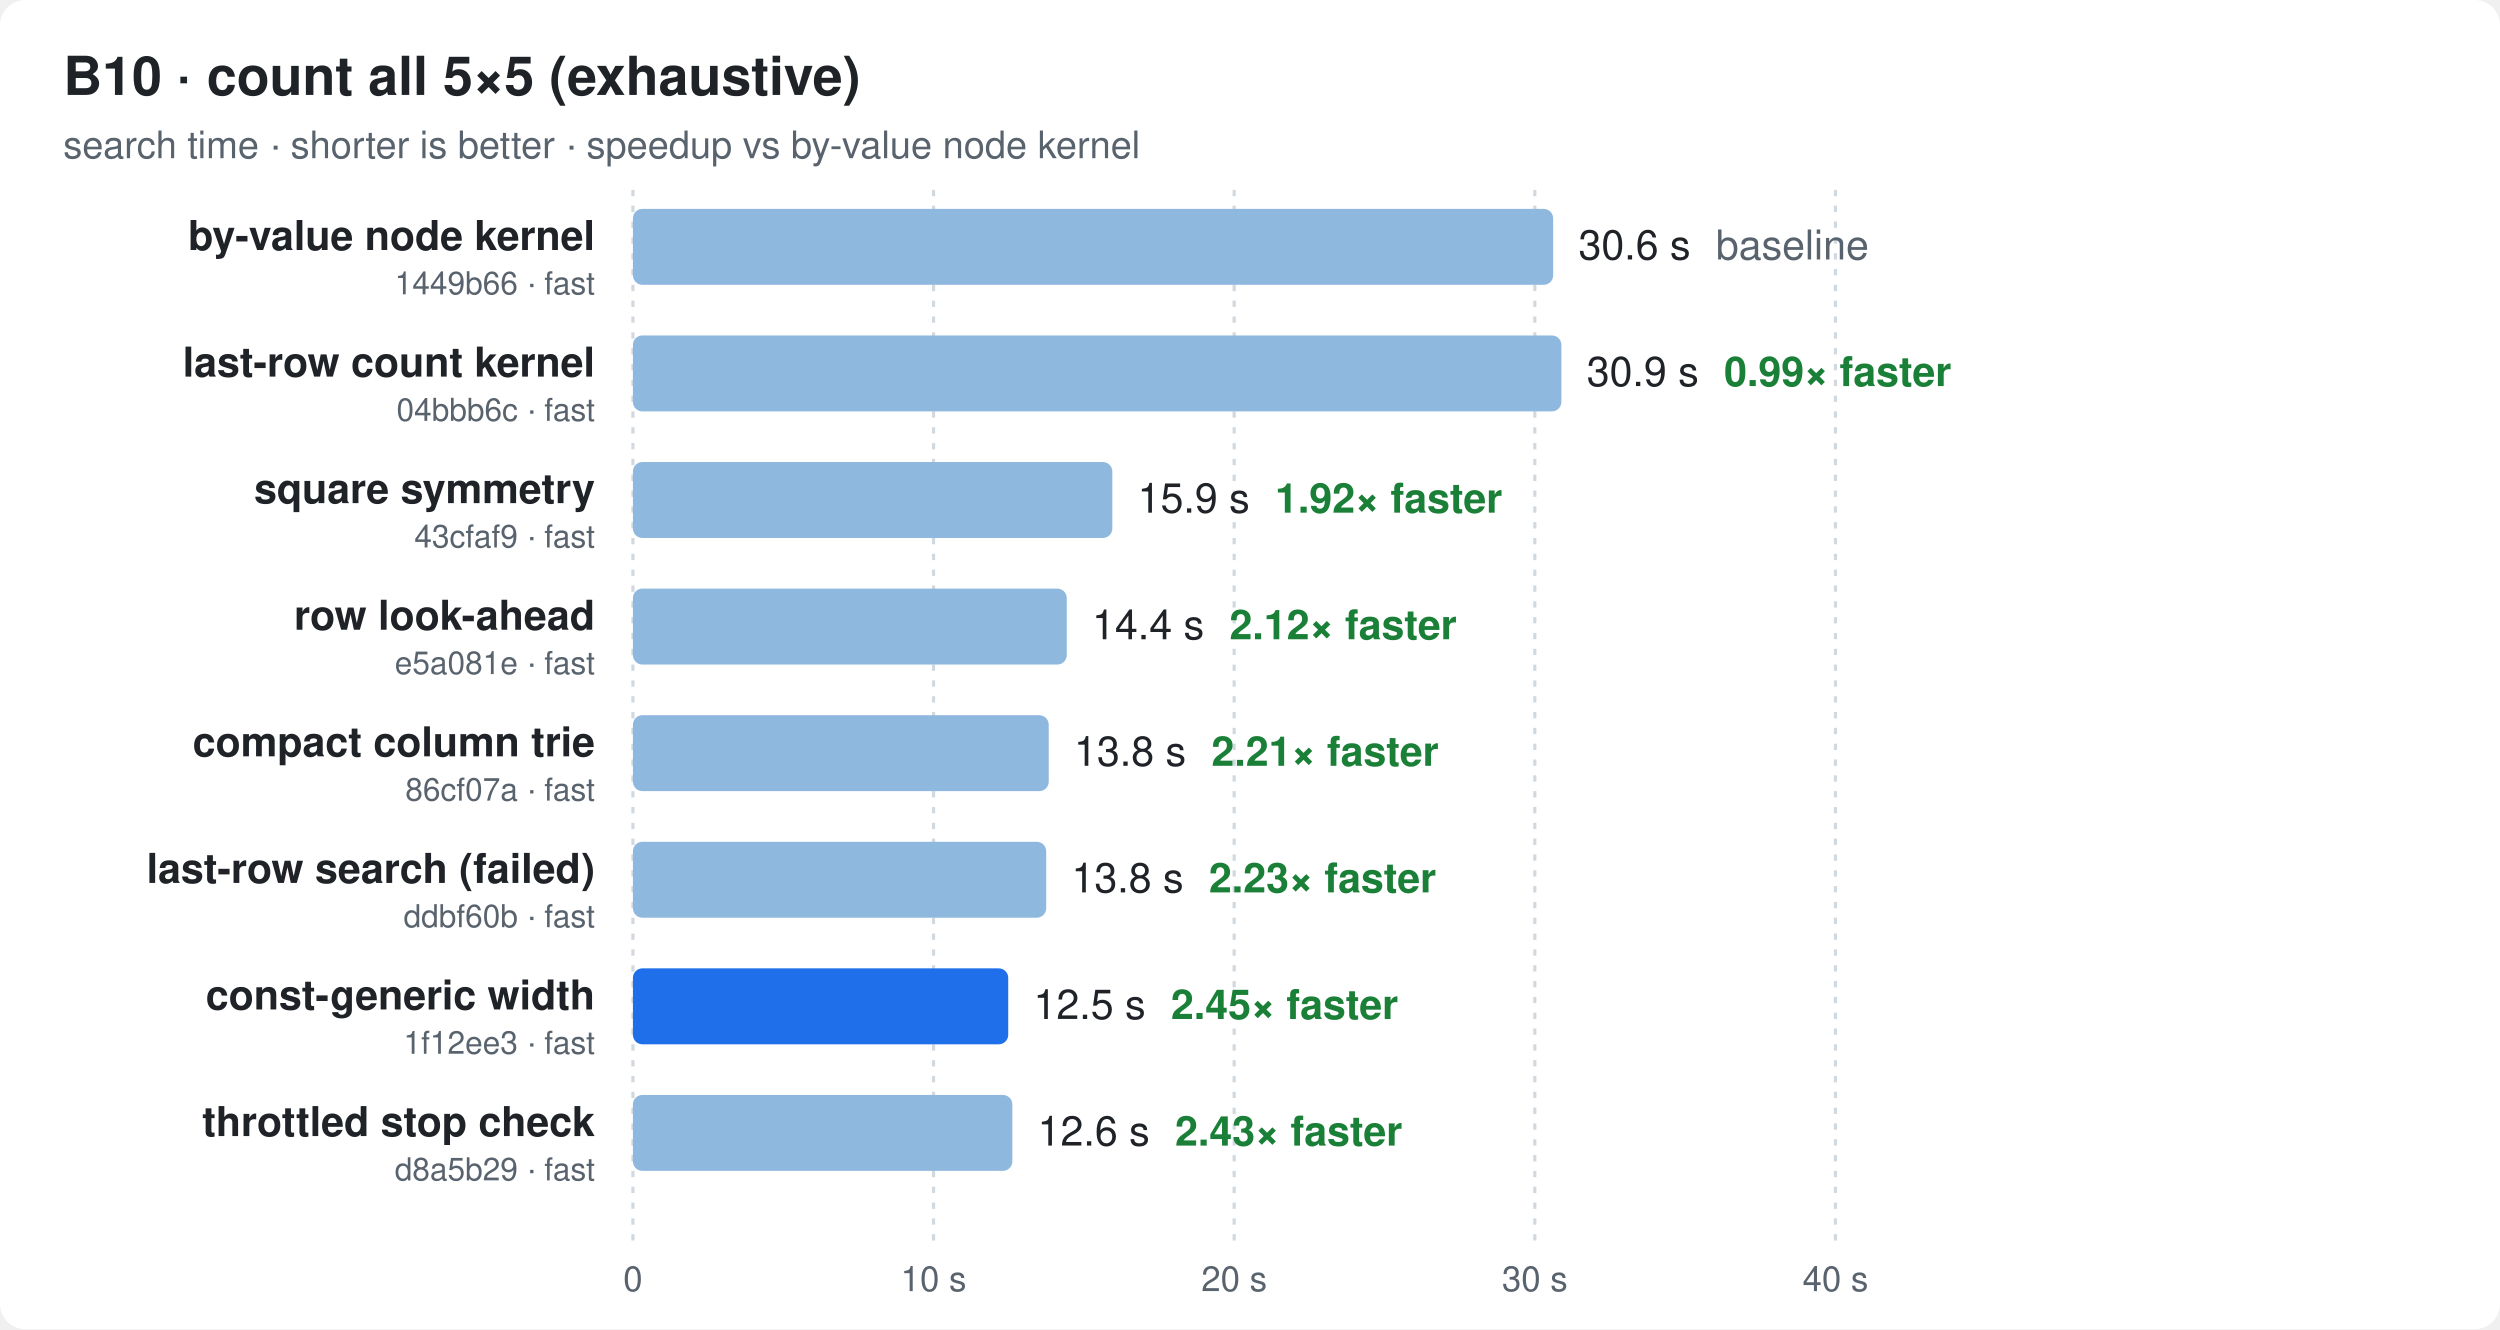
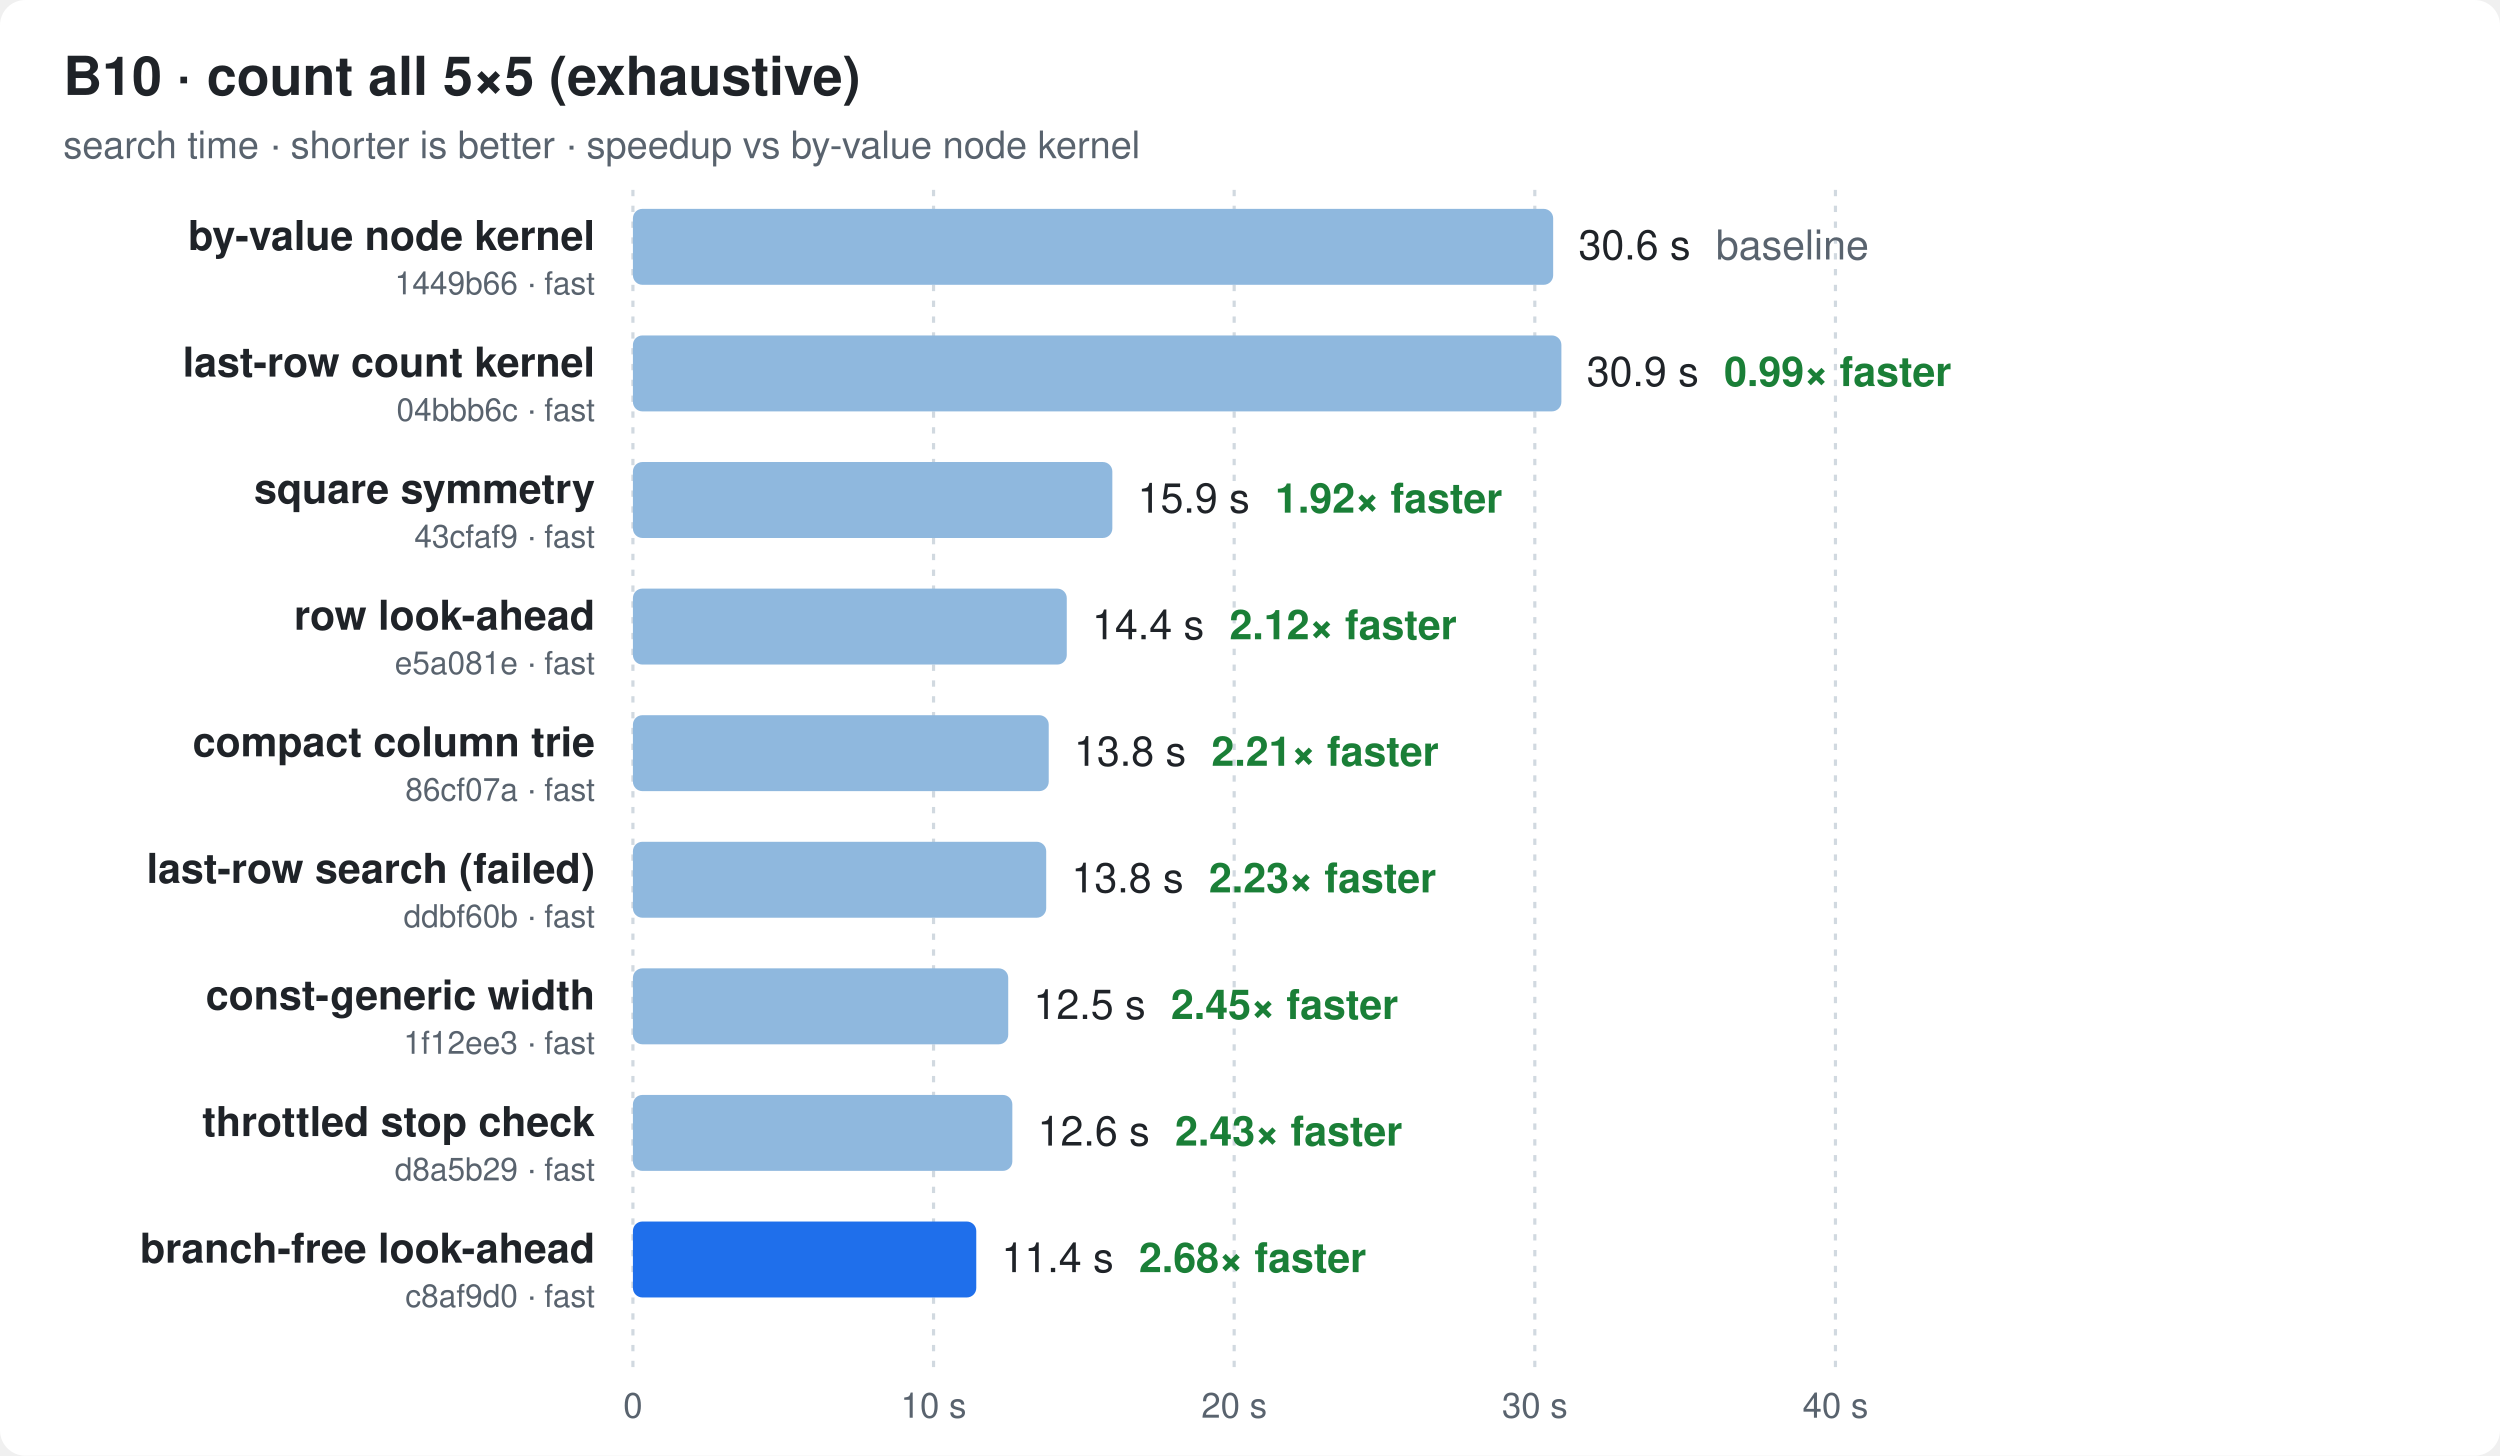
- <svg xmlns="http://www.w3.org/2000/svg" width="790" height="420" viewBox="0 0 790 420" font-family="ui-sans-serif,-apple-system,Segoe UI,Helvetica,Arial,sans-serif">
+ <svg xmlns="http://www.w3.org/2000/svg" width="790" height="460" viewBox="0 0 790 460" font-family="ui-sans-serif,-apple-system,Segoe UI,Helvetica,Arial,sans-serif">
  <style>
  .bg{fill:#ffffff} .t{fill:#1f2328} .m{fill:#59636e} .g{stroke:#d1d9e0}
  .bar{fill:#8fb8de} .best{fill:#1f6feb} .x{fill:#1a7f37;font-weight:600}
  @media (prefers-color-scheme: dark){
    .bg{fill:#0d1117} .t{fill:#e6edf3} .m{fill:#9198a1} .g{stroke:#30363d}
    .bar{fill:#2f5f8f} .best{fill:#4493f8} .x{fill:#3fb950}
  }
</style>
-   <rect class="bg" width="790" height="420" rx="8" />
+   <rect class="bg" width="790" height="460" rx="8" />
  <text class="t" x="20" y="30" font-size="17" font-weight="700">B10 · count all 5×5 (exhaustive)</text>
  <text class="m" x="20" y="50" font-size="12">search time · shorter is better · speedup vs by-value node kernel</text>
-   <line class="g" x1="200.0" x2="200.0" y1="60" y2="392" stroke-dasharray="2 3" />
-   <text class="m" x="200.0" y="408" font-size="11" text-anchor="middle">0</text>
-   <line class="g" x1="295.0" x2="295.0" y1="60" y2="392" stroke-dasharray="2 3" />
-   <text class="m" x="295.0" y="408" font-size="11" text-anchor="middle">10 s</text>
-   <line class="g" x1="390.0" x2="390.0" y1="60" y2="392" stroke-dasharray="2 3" />
-   <text class="m" x="390.0" y="408" font-size="11" text-anchor="middle">20 s</text>
-   <line class="g" x1="485.0" x2="485.0" y1="60" y2="392" stroke-dasharray="2 3" />
-   <text class="m" x="485.0" y="408" font-size="11" text-anchor="middle">30 s</text>
-   <line class="g" x1="580.0" x2="580.0" y1="60" y2="392" stroke-dasharray="2 3" />
-   <text class="m" x="580.0" y="408" font-size="11" text-anchor="middle">40 s</text>
+   <line class="g" x1="200.0" x2="200.0" y1="60" y2="432" stroke-dasharray="2 3" />
+   <text class="m" x="200.0" y="448" font-size="11" text-anchor="middle">0</text>
+   <line class="g" x1="295.0" x2="295.0" y1="60" y2="432" stroke-dasharray="2 3" />
+   <text class="m" x="295.0" y="448" font-size="11" text-anchor="middle">10 s</text>
+   <line class="g" x1="390.0" x2="390.0" y1="60" y2="432" stroke-dasharray="2 3" />
+   <text class="m" x="390.0" y="448" font-size="11" text-anchor="middle">20 s</text>
+   <line class="g" x1="485.0" x2="485.0" y1="60" y2="432" stroke-dasharray="2 3" />
+   <text class="m" x="485.0" y="448" font-size="11" text-anchor="middle">30 s</text>
+   <line class="g" x1="580.0" x2="580.0" y1="60" y2="432" stroke-dasharray="2 3" />
+   <text class="m" x="580.0" y="448" font-size="11" text-anchor="middle">40 s</text>
  <text class="t" x="188" y="79.0" font-size="13" font-weight="600" text-anchor="end">by-value node kernel</text>
  <text class="m" x="188" y="93.0" font-size="10" text-anchor="end">1449b66 · fast</text>
  <rect class="bar" x="200" y="66" width="290.8" height="24" rx="3" />
  <text class="t" x="498.8" y="82.0" font-size="13">30.6 s<tspan class="m" dx="8">baseline</tspan>
  </text>
  <text class="t" x="188" y="119.0" font-size="13" font-weight="600" text-anchor="end">last-row count kernel</text>
  <text class="m" x="188" y="133.0" font-size="10" text-anchor="end">04bbb6c · fast</text>
  <rect class="bar" x="200" y="106" width="293.4" height="24" rx="3" />
  <text class="t" x="501.4" y="122.0" font-size="13">30.9 s<tspan class="x" dx="8">0.99× faster</tspan>
  </text>
  <text class="t" x="188" y="159.0" font-size="13" font-weight="600" text-anchor="end">square symmetry</text>
  <text class="m" x="188" y="173.0" font-size="10" text-anchor="end">43cfaf9 · fast</text>
  <rect class="bar" x="200" y="146" width="151.5" height="24" rx="3" />
  <text class="t" x="359.5" y="162.0" font-size="13">15.9 s<tspan class="x" dx="8">1.92× faster</tspan>
  </text>
  <text class="t" x="188" y="199.0" font-size="13" font-weight="600" text-anchor="end">row look-ahead</text>
  <text class="m" x="188" y="213.0" font-size="10" text-anchor="end">e5a081e · fast</text>
  <rect class="bar" x="200" y="186" width="137.1" height="24" rx="3" />
  <text class="t" x="345.1" y="202.0" font-size="13">14.4 s<tspan class="x" dx="8">2.12× faster</tspan>
  </text>
  <text class="t" x="188" y="239.0" font-size="13" font-weight="600" text-anchor="end">compact column trie</text>
  <text class="m" x="188" y="253.0" font-size="10" text-anchor="end">86cf07a · fast</text>
  <rect class="bar" x="200" y="226" width="131.4" height="24" rx="3" />
  <text class="t" x="339.4" y="242.0" font-size="13">13.8 s<tspan class="x" dx="8">2.21× faster</tspan>
  </text>
  <text class="t" x="188" y="279.0" font-size="13" font-weight="600" text-anchor="end">last-row search (failed)</text>
  <text class="m" x="188" y="293.0" font-size="10" text-anchor="end">ddbf60b · fast</text>
  <rect class="bar" x="200" y="266" width="130.6" height="24" rx="3" />
  <text class="t" x="338.6" y="282.0" font-size="13">13.8 s<tspan class="x" dx="8">2.23× faster</tspan>
  </text>
  <text class="t" x="188" y="319.0" font-size="13" font-weight="600" text-anchor="end">const-generic width</text>
  <text class="m" x="188" y="333.0" font-size="10" text-anchor="end">1f12ee3 · fast</text>
-   <rect class="best" x="200" y="306" width="118.6" height="24" rx="3" />
+   <rect class="bar" x="200" y="306" width="118.6" height="24" rx="3" />
  <text class="t" x="326.6" y="322.0" font-size="13">12.5 s<tspan class="x" dx="8">2.45× faster</tspan>
  </text>
  <text class="t" x="188" y="359.0" font-size="13" font-weight="600" text-anchor="end">throttled stop check</text>
  <text class="m" x="188" y="373.0" font-size="10" text-anchor="end">d8a5b29 · fast</text>
  <rect class="bar" x="200" y="346" width="119.9" height="24" rx="3" />
  <text class="t" x="327.9" y="362.0" font-size="13">12.6 s<tspan class="x" dx="8">2.43× faster</tspan>
  </text>
+   <text class="t" x="188" y="399.0" font-size="13" font-weight="600" text-anchor="end">branch-free look-ahead</text>
+   <text class="m" x="188" y="413.0" font-size="10" text-anchor="end">c8af9d0 · fast</text>
+   <rect class="best" x="200" y="386" width="108.5" height="24" rx="3" />
+   <text class="t" x="316.5" y="402.0" font-size="13">11.4 s<tspan class="x" dx="8">2.68× faster</tspan>
+   </text>
</svg>
